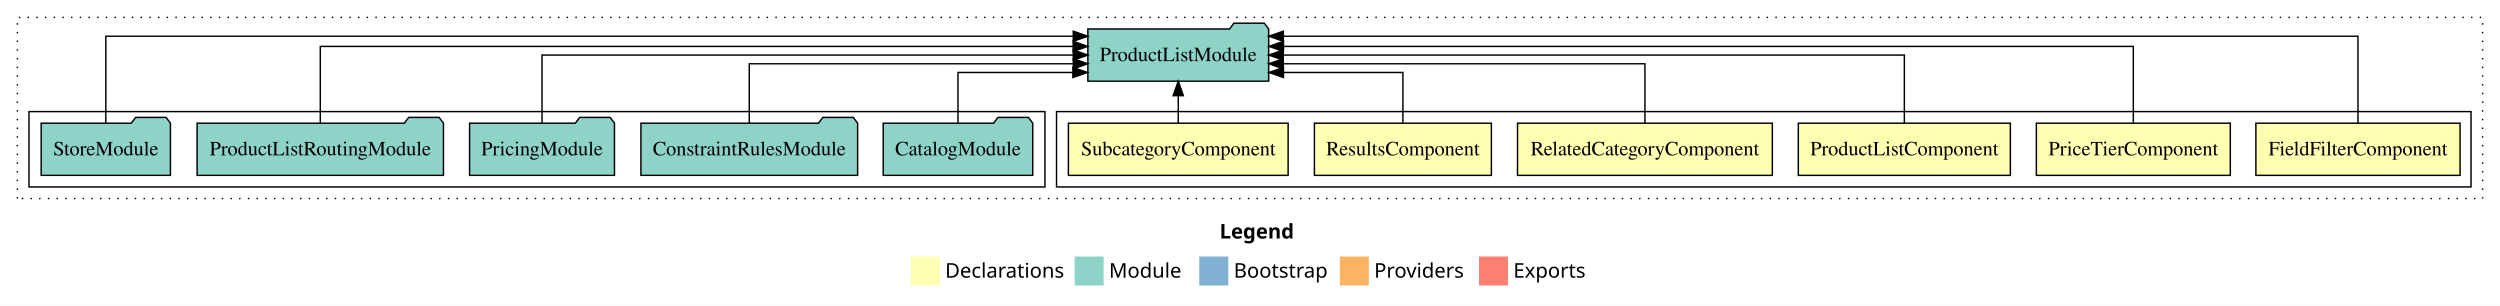
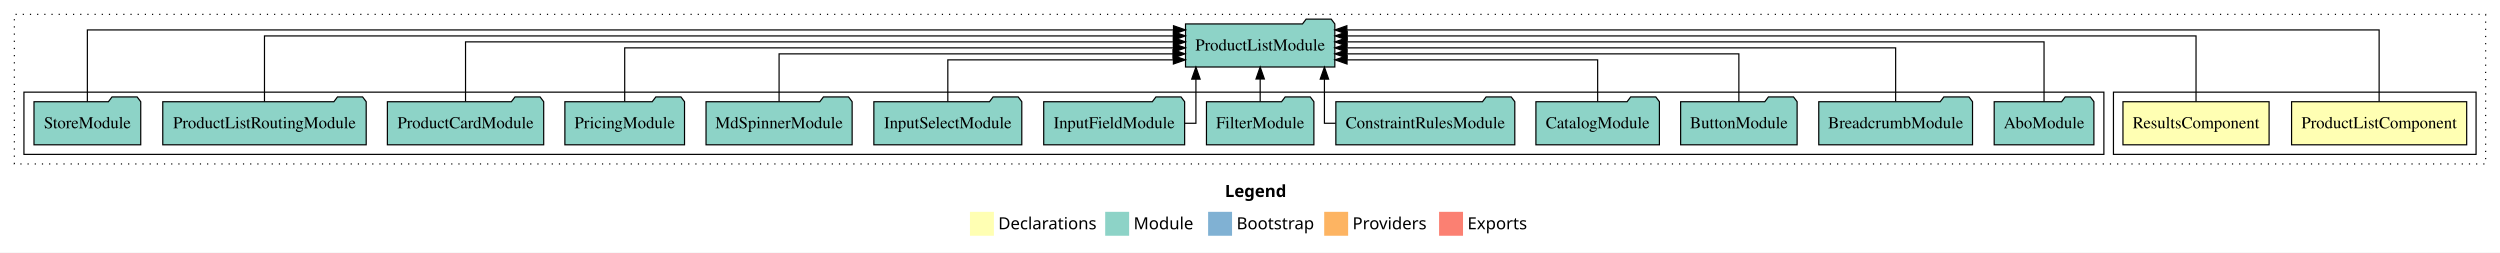
- <svg xmlns="http://www.w3.org/2000/svg" width="1725pt" height="211pt" viewBox="0.00 0.00 1725.00 211.00">
+ <svg xmlns="http://www.w3.org/2000/svg" width="2089pt" height="211pt" viewBox="0.00 0.00 2089.00 211.00">
  <g id="graph0" class="graph" transform="scale(1 1) rotate(0) translate(4 207)">
-     <polygon fill="#ffffff" stroke="transparent" points="-4,4 -4,-207 1721,-207 1721,4 -4,4" />
-     <text text-anchor="start" x="837.509" y="-42.4" font-family="sans-serif" font-weight="bold" font-size="14.00" fill="#000000">Legend</text>
-     <polygon fill="#ffffb3" stroke="transparent" points="624.5,-10 624.5,-30 644.5,-30 644.5,-10 624.5,-10" />
-     <text text-anchor="start" x="648.129" y="-15.4" font-family="sans-serif" font-size="14.00" fill="#000000">  Declarations</text>
-     <polygon fill="#8dd3c7" stroke="transparent" points="737.5,-10 737.5,-30 757.5,-30 757.5,-10 737.5,-10" />
-     <text text-anchor="start" x="761.225" y="-15.4" font-family="sans-serif" font-size="14.00" fill="#000000">  Module</text>
-     <polygon fill="#80b1d3" stroke="transparent" points="823.5,-10 823.5,-30 843.5,-30 843.5,-10 823.5,-10" />
-     <text text-anchor="start" x="847.281" y="-15.4" font-family="sans-serif" font-size="14.00" fill="#000000">  Bootstrap</text>
-     <polygon fill="#fdb462" stroke="transparent" points="920.5,-10 920.5,-30 940.5,-30 940.5,-10 920.5,-10" />
-     <text text-anchor="start" x="944.173" y="-15.4" font-family="sans-serif" font-size="14.00" fill="#000000">  Providers</text>
-     <polygon fill="#fb8072" stroke="transparent" points="1016.5,-10 1016.5,-30 1036.5,-30 1036.5,-10 1016.5,-10" />
-     <text text-anchor="start" x="1040.226" y="-15.4" font-family="sans-serif" font-size="14.00" fill="#000000">  Exports</text>
+     <polygon fill="#ffffff" stroke="transparent" points="-4,4 -4,-207 2085,-207 2085,4 -4,4" />
+     <text text-anchor="start" x="1019.509" y="-42.4" font-family="sans-serif" font-weight="bold" font-size="14.00" fill="#000000">Legend</text>
+     <polygon fill="#ffffb3" stroke="transparent" points="806.5,-10 806.5,-30 826.5,-30 826.5,-10 806.5,-10" />
+     <text text-anchor="start" x="830.129" y="-15.4" font-family="sans-serif" font-size="14.00" fill="#000000">  Declarations</text>
+     <polygon fill="#8dd3c7" stroke="transparent" points="919.5,-10 919.5,-30 939.5,-30 939.5,-10 919.5,-10" />
+     <text text-anchor="start" x="943.225" y="-15.4" font-family="sans-serif" font-size="14.00" fill="#000000">  Module</text>
+     <polygon fill="#80b1d3" stroke="transparent" points="1005.5,-10 1005.5,-30 1025.5,-30 1025.5,-10 1005.5,-10" />
+     <text text-anchor="start" x="1029.281" y="-15.4" font-family="sans-serif" font-size="14.00" fill="#000000">  Bootstrap</text>
+     <polygon fill="#fdb462" stroke="transparent" points="1102.5,-10 1102.5,-30 1122.5,-30 1122.5,-10 1102.5,-10" />
+     <text text-anchor="start" x="1126.173" y="-15.4" font-family="sans-serif" font-size="14.00" fill="#000000">  Providers</text>
+     <polygon fill="#fb8072" stroke="transparent" points="1198.5,-10 1198.5,-30 1218.5,-30 1218.5,-10 1198.5,-10" />
+     <text text-anchor="start" x="1222.226" y="-15.4" font-family="sans-serif" font-size="14.00" fill="#000000">  Exports</text>
    <g id="clust1" class="cluster">
-       <polygon fill="none" stroke="#000000" stroke-dasharray="1,5" points="8,-70 8,-195 1709,-195 1709,-70 8,-70" />
+       <polygon fill="none" stroke="#000000" stroke-dasharray="1,5" points="8,-70 8,-195 2073,-195 2073,-70 8,-70" />
    </g>
    <g id="clust2" class="cluster">
-       <polygon fill="none" stroke="#000000" points="725,-78 725,-130 1701,-130 1701,-78 725,-78" />
+       <polygon fill="none" stroke="#000000" points="1762,-78 1762,-130 2065,-130 2065,-78 1762,-78" />
    </g>
-     <g id="clust9" class="cluster">
-       <polygon fill="none" stroke="#000000" points="16,-78 16,-130 717,-130 717,-78 16,-78" />
+     <g id="clust5" class="cluster">
+       <polygon fill="none" stroke="#000000" points="16,-78 16,-130 1754,-130 1754,-78 16,-78" />
    </g>
    <g id="node1" class="node">
-       <polygon fill="#ffffb3" stroke="#000000" points="1693.441,-122 1552.559,-122 1552.559,-86 1693.441,-86 1693.441,-122" />
-       <text text-anchor="middle" x="1623" y="-99.8" font-family="Times,serif" font-size="14.00" fill="#000000">FieldFilterComponent</text>
+       <polygon fill="#ffffb3" stroke="#000000" points="2057.16,-122 1910.84,-122 1910.84,-86 2057.16,-86 2057.16,-122" />
+       <text text-anchor="middle" x="1984" y="-99.8" font-family="Times,serif" font-size="14.00" fill="#000000">ProductListComponent</text>
+     </g>
+     <g id="node3" class="node">
+       <polygon fill="#8dd3c7" stroke="#000000" points="1111.377,-187 1108.377,-191 1087.377,-191 1084.377,-187 986.623,-187 986.623,-151 1111.377,-151 1111.377,-187" />
+       <text text-anchor="middle" x="1049" y="-164.8" font-family="Times,serif" font-size="14.00" fill="#000000">ProductListModule</text>
+     </g>
+     <g id="edge1" class="edge">
+       <path fill="none" stroke="#000000" d="M1984,-122.091C1984,-145.133 1984,-182 1984,-182 1984,-182 1121.436,-182 1121.436,-182" />
+       <polygon fill="#000000" stroke="#000000" points="1121.436,-178.5 1111.436,-182 1121.436,-185.5 1121.436,-178.5" />
+     </g>
+     <g id="node2" class="node">
+       <polygon fill="#ffffb3" stroke="#000000" points="1892.055,-122 1769.945,-122 1769.945,-86 1892.055,-86 1892.055,-122" />
+       <text text-anchor="middle" x="1831" y="-99.8" font-family="Times,serif" font-size="14.00" fill="#000000">ResultsComponent</text>
+     </g>
+     <g id="edge2" class="edge">
+       <path fill="none" stroke="#000000" d="M1831,-122.045C1831,-143.662 1831,-177 1831,-177 1831,-177 1121.672,-177 1121.672,-177" />
+       <polygon fill="#000000" stroke="#000000" points="1121.672,-173.5 1111.672,-177 1121.672,-180.5 1121.672,-173.5" />
+     </g>
+     <g id="node4" class="node">
+       <polygon fill="#8dd3c7" stroke="#000000" points="1745.657,-122 1742.657,-126 1721.657,-126 1718.657,-122 1662.343,-122 1662.343,-86 1745.657,-86 1745.657,-122" />
+       <text text-anchor="middle" x="1704" y="-99.8" font-family="Times,serif" font-size="14.00" fill="#000000">AboModule</text>
+     </g>
+     <g id="edge3" class="edge">
+       <path fill="none" stroke="#000000" d="M1704,-122.223C1704,-142.365 1704,-172 1704,-172 1704,-172 1121.507,-172 1121.507,-172" />
+       <polygon fill="#000000" stroke="#000000" points="1121.507,-168.5 1111.507,-172 1121.507,-175.5 1121.507,-168.5" />
+     </g>
+     <g id="node5" class="node">
+       <polygon fill="#8dd3c7" stroke="#000000" points="1644.242,-122 1641.242,-126 1620.242,-126 1617.242,-122 1515.758,-122 1515.758,-86 1644.242,-86 1644.242,-122" />
+       <text text-anchor="middle" x="1580" y="-99.8" font-family="Times,serif" font-size="14.00" fill="#000000">BreadcrumbModule</text>
+     </g>
+     <g id="edge4" class="edge">
+       <path fill="none" stroke="#000000" d="M1580,-122.222C1580,-140.828 1580,-167 1580,-167 1580,-167 1121.474,-167 1121.474,-167" />
+       <polygon fill="#000000" stroke="#000000" points="1121.474,-163.5 1111.474,-167 1121.474,-170.5 1121.474,-163.5" />
+     </g>
+     <g id="node6" class="node">
+       <polygon fill="#8dd3c7" stroke="#000000" points="1497.668,-122 1494.668,-126 1473.668,-126 1470.668,-122 1400.332,-122 1400.332,-86 1497.668,-86 1497.668,-122" />
+       <text text-anchor="middle" x="1449" y="-99.8" font-family="Times,serif" font-size="14.00" fill="#000000">ButtonModule</text>
+     </g>
+     <g id="edge5" class="edge">
+       <path fill="none" stroke="#000000" d="M1449,-122.034C1449,-139.06 1449,-162 1449,-162 1449,-162 1121.5,-162 1121.5,-162" />
+       <polygon fill="#000000" stroke="#000000" points="1121.5,-158.5 1111.5,-162 1121.5,-165.5 1121.5,-158.5" />
    </g>
    <g id="node7" class="node">
-       <polygon fill="#8dd3c7" stroke="#000000" points="871.377,-187 868.377,-191 847.377,-191 844.377,-187 746.623,-187 746.623,-151 871.377,-151 871.377,-187" />
-       <text text-anchor="middle" x="809" y="-164.8" font-family="Times,serif" font-size="14.00" fill="#000000">ProductListModule</text>
-     </g>
-     <g id="edge1" class="edge">
-       <path fill="none" stroke="#000000" d="M1623,-122.091C1623,-145.133 1623,-182 1623,-182 1623,-182 881.522,-182 881.522,-182" />
-       <polygon fill="#000000" stroke="#000000" points="881.522,-178.5 871.522,-182 881.522,-185.5 881.522,-178.5" />
-     </g>
-     <g id="node2" class="node">
-       <polygon fill="#ffffb3" stroke="#000000" points="1534.914,-122 1401.086,-122 1401.086,-86 1534.914,-86 1534.914,-122" />
-       <text text-anchor="middle" x="1468" y="-99.8" font-family="Times,serif" font-size="14.00" fill="#000000">PriceTierComponent</text>
-     </g>
-     <g id="edge2" class="edge">
-       <path fill="none" stroke="#000000" d="M1468,-122.284C1468,-143.321 1468,-175 1468,-175 1468,-175 881.591,-175 881.591,-175" />
-       <polygon fill="#000000" stroke="#000000" points="881.591,-171.5 871.591,-175 881.591,-178.5 881.591,-171.5" />
-     </g>
-     <g id="node3" class="node">
-       <polygon fill="#ffffb3" stroke="#000000" points="1383.16,-122 1236.84,-122 1236.84,-86 1383.16,-86 1383.16,-122" />
-       <text text-anchor="middle" x="1310" y="-99.8" font-family="Times,serif" font-size="14.00" fill="#000000">ProductListComponent</text>
-     </g>
-     <g id="edge3" class="edge">
-       <path fill="none" stroke="#000000" d="M1310,-122.106C1310,-141.339 1310,-169 1310,-169 1310,-169 881.439,-169 881.439,-169" />
-       <polygon fill="#000000" stroke="#000000" points="881.439,-165.5 871.439,-169 881.439,-172.5 881.439,-165.5" />
-     </g>
-     <g id="node4" class="node">
-       <polygon fill="#ffffb3" stroke="#000000" points="1218.911,-122 1043.089,-122 1043.089,-86 1218.911,-86 1218.911,-122" />
-       <text text-anchor="middle" x="1131" y="-99.8" font-family="Times,serif" font-size="14.00" fill="#000000">RelatedCategoryComponent</text>
-     </g>
-     <g id="edge4" class="edge">
-       <path fill="none" stroke="#000000" d="M1131,-122.022C1131,-139.373 1131,-163 1131,-163 1131,-163 881.467,-163 881.467,-163" />
-       <polygon fill="#000000" stroke="#000000" points="881.467,-159.5 871.467,-163 881.467,-166.5 881.467,-159.5" />
-     </g>
-     <g id="node5" class="node">
-       <polygon fill="#ffffb3" stroke="#000000" points="1025.055,-122 902.945,-122 902.945,-86 1025.055,-86 1025.055,-122" />
-       <text text-anchor="middle" x="964" y="-99.8" font-family="Times,serif" font-size="14.00" fill="#000000">ResultsComponent</text>
-     </g>
-     <g id="edge5" class="edge">
-       <path fill="none" stroke="#000000" d="M964,-122.24C964,-137.571 964,-157 964,-157 964,-157 881.598,-157 881.598,-157" />
-       <polygon fill="#000000" stroke="#000000" points="881.598,-153.5 871.598,-157 881.598,-160.5 881.598,-153.5" />
-     </g>
-     <g id="node6" class="node">
-       <polygon fill="#ffffb3" stroke="#000000" points="884.81,-122 733.19,-122 733.19,-86 884.81,-86 884.81,-122" />
-       <text text-anchor="middle" x="809" y="-99.8" font-family="Times,serif" font-size="14.00" fill="#000000">SubcategoryComponent</text>
+       <polygon fill="#8dd3c7" stroke="#000000" points="1382.597,-122 1379.597,-126 1358.597,-126 1355.597,-122 1279.403,-122 1279.403,-86 1382.597,-86 1382.597,-122" />
+       <text text-anchor="middle" x="1331" y="-99.8" font-family="Times,serif" font-size="14.00" fill="#000000">CatalogModule</text>
    </g>
    <g id="edge6" class="edge">
-       <path fill="none" stroke="#000000" d="M809,-122.106C809,-122.106 809,-140.991 809,-140.991" />
-       <polygon fill="#000000" stroke="#000000" points="805.5,-140.991 809,-150.991 812.5,-140.991 805.5,-140.991" />
+       <path fill="none" stroke="#000000" d="M1331,-122.24C1331,-137.571 1331,-157 1331,-157 1331,-157 1121.585,-157 1121.585,-157" />
+       <polygon fill="#000000" stroke="#000000" points="1121.585,-153.5 1111.585,-157 1121.585,-160.5 1121.585,-153.5" />
    </g>
    <g id="node8" class="node">
-       <polygon fill="#8dd3c7" stroke="#000000" points="708.597,-122 705.597,-126 684.597,-126 681.597,-122 605.403,-122 605.403,-86 708.597,-86 708.597,-122" />
-       <text text-anchor="middle" x="657" y="-99.8" font-family="Times,serif" font-size="14.00" fill="#000000">CatalogModule</text>
+       <polygon fill="#8dd3c7" stroke="#000000" points="1261.765,-122 1258.765,-126 1237.765,-126 1234.765,-122 1112.235,-122 1112.235,-86 1261.765,-86 1261.765,-122" />
+       <text text-anchor="middle" x="1187" y="-99.8" font-family="Times,serif" font-size="14.00" fill="#000000">ConstraintRulesModule</text>
    </g>
    <g id="edge7" class="edge">
-       <path fill="none" stroke="#000000" d="M657,-122.24C657,-137.571 657,-157 657,-157 657,-157 736.298,-157 736.298,-157" />
-       <polygon fill="#000000" stroke="#000000" points="736.298,-160.5 746.298,-157 736.298,-153.5 736.298,-160.5" />
+       <path fill="none" stroke="#000000" d="M1112.034,-104C1106.303,-104 1102.689,-104 1102.689,-104 1102.689,-104 1102.689,-140.894 1102.689,-140.894" />
+       <polygon fill="#000000" stroke="#000000" points="1099.189,-140.894 1102.689,-150.894 1106.189,-140.894 1099.189,-140.894" />
    </g>
    <g id="node9" class="node">
-       <polygon fill="#8dd3c7" stroke="#000000" points="587.765,-122 584.765,-126 563.765,-126 560.765,-122 438.235,-122 438.235,-86 587.765,-86 587.765,-122" />
-       <text text-anchor="middle" x="513" y="-99.8" font-family="Times,serif" font-size="14.00" fill="#000000">ConstraintRulesModule</text>
+       <polygon fill="#8dd3c7" stroke="#000000" points="1093.88,-122 1090.88,-126 1069.88,-126 1066.88,-122 1004.12,-122 1004.12,-86 1093.88,-86 1093.88,-122" />
+       <text text-anchor="middle" x="1049" y="-99.8" font-family="Times,serif" font-size="14.00" fill="#000000">FilterModule</text>
    </g>
    <g id="edge8" class="edge">
-       <path fill="none" stroke="#000000" d="M513,-122.022C513,-139.373 513,-163 513,-163 513,-163 736.588,-163 736.588,-163" />
-       <polygon fill="#000000" stroke="#000000" points="736.588,-166.5 746.588,-163 736.588,-159.5 736.588,-166.5" />
+       <path fill="none" stroke="#000000" d="M1049,-122.106C1049,-122.106 1049,-140.991 1049,-140.991" />
+       <polygon fill="#000000" stroke="#000000" points="1045.5,-140.991 1049,-150.991 1052.5,-140.991 1045.5,-140.991" />
    </g>
    <g id="node10" class="node">
-       <polygon fill="#8dd3c7" stroke="#000000" points="419.989,-122 416.989,-126 395.989,-126 392.989,-122 320.011,-122 320.011,-86 419.989,-86 419.989,-122" />
-       <text text-anchor="middle" x="370" y="-99.8" font-family="Times,serif" font-size="14.00" fill="#000000">PricingModule</text>
+       <polygon fill="#8dd3c7" stroke="#000000" points="985.88,-122 982.88,-126 961.88,-126 958.88,-122 868.12,-122 868.12,-86 985.88,-86 985.88,-122" />
+       <text text-anchor="middle" x="927" y="-99.8" font-family="Times,serif" font-size="14.00" fill="#000000">InputFieldModule</text>
    </g>
    <g id="edge9" class="edge">
-       <path fill="none" stroke="#000000" d="M370,-122.106C370,-141.339 370,-169 370,-169 370,-169 736.568,-169 736.568,-169" />
-       <polygon fill="#000000" stroke="#000000" points="736.568,-172.5 746.568,-169 736.568,-165.5 736.568,-172.5" />
+       <path fill="none" stroke="#000000" d="M986.098,-104C991.683,-104 995.311,-104 995.311,-104 995.311,-104 995.311,-140.894 995.311,-140.894" />
+       <polygon fill="#000000" stroke="#000000" points="991.811,-140.894 995.311,-150.894 998.811,-140.894 991.811,-140.894" />
    </g>
    <g id="node11" class="node">
+       <polygon fill="#8dd3c7" stroke="#000000" points="849.809,-122 846.809,-126 825.809,-126 822.809,-122 726.191,-122 726.191,-86 849.809,-86 849.809,-122" />
+       <text text-anchor="middle" x="788" y="-99.8" font-family="Times,serif" font-size="14.00" fill="#000000">InputSelectModule</text>
+     </g>
+     <g id="edge10" class="edge">
+       <path fill="none" stroke="#000000" d="M788,-122.24C788,-137.571 788,-157 788,-157 788,-157 976.484,-157 976.484,-157" />
+       <polygon fill="#000000" stroke="#000000" points="976.484,-160.5 986.484,-157 976.484,-153.5 976.484,-160.5" />
+     </g>
+     <g id="node12" class="node">
+       <polygon fill="#8dd3c7" stroke="#000000" points="708.044,-122 705.044,-126 684.044,-126 681.044,-122 585.956,-122 585.956,-86 708.044,-86 708.044,-122" />
+       <text text-anchor="middle" x="647" y="-99.8" font-family="Times,serif" font-size="14.00" fill="#000000">MdSpinnerModule</text>
+     </g>
+     <g id="edge11" class="edge">
+       <path fill="none" stroke="#000000" d="M647,-122.034C647,-139.06 647,-162 647,-162 647,-162 976.188,-162 976.188,-162" />
+       <polygon fill="#000000" stroke="#000000" points="976.188,-165.5 986.188,-162 976.188,-158.5 976.188,-165.5" />
+     </g>
+     <g id="node13" class="node">
+       <polygon fill="#8dd3c7" stroke="#000000" points="567.989,-122 564.989,-126 543.989,-126 540.989,-122 468.011,-122 468.011,-86 567.989,-86 567.989,-122" />
+       <text text-anchor="middle" x="518" y="-99.8" font-family="Times,serif" font-size="14.00" fill="#000000">PricingModule</text>
+     </g>
+     <g id="edge12" class="edge">
+       <path fill="none" stroke="#000000" d="M518,-122.222C518,-140.828 518,-167 518,-167 518,-167 976.526,-167 976.526,-167" />
+       <polygon fill="#000000" stroke="#000000" points="976.526,-170.5 986.526,-167 976.526,-163.5 976.526,-170.5" />
+     </g>
+     <g id="node14" class="node">
+       <polygon fill="#8dd3c7" stroke="#000000" points="450.31,-122 447.31,-126 426.31,-126 423.31,-122 319.69,-122 319.69,-86 450.31,-86 450.31,-122" />
+       <text text-anchor="middle" x="385" y="-99.8" font-family="Times,serif" font-size="14.00" fill="#000000">ProductCardModule</text>
+     </g>
+     <g id="edge13" class="edge">
+       <path fill="none" stroke="#000000" d="M385,-122.223C385,-142.365 385,-172 385,-172 385,-172 976.533,-172 976.533,-172" />
+       <polygon fill="#000000" stroke="#000000" points="976.533,-175.5 986.533,-172 976.533,-168.5 976.533,-175.5" />
+     </g>
+     <g id="node15" class="node">
      <polygon fill="#8dd3c7" stroke="#000000" points="301.994,-122 298.994,-126 277.994,-126 274.994,-122 132.006,-122 132.006,-86 301.994,-86 301.994,-122" />
      <text text-anchor="middle" x="217" y="-99.8" font-family="Times,serif" font-size="14.00" fill="#000000">ProductListRoutingModule</text>
    </g>
-     <g id="edge10" class="edge">
-       <path fill="none" stroke="#000000" d="M217,-122.284C217,-143.321 217,-175 217,-175 217,-175 736.486,-175 736.486,-175" />
-       <polygon fill="#000000" stroke="#000000" points="736.486,-178.5 746.486,-175 736.486,-171.5 736.486,-178.5" />
+     <g id="edge14" class="edge">
+       <path fill="none" stroke="#000000" d="M217,-122.045C217,-143.662 217,-177 217,-177 217,-177 976.465,-177 976.465,-177" />
+       <polygon fill="#000000" stroke="#000000" points="976.465,-180.5 986.465,-177 976.465,-173.5 976.465,-180.5" />
    </g>
-     <g id="node12" class="node">
+     <g id="node16" class="node">
      <polygon fill="#8dd3c7" stroke="#000000" points="113.598,-122 110.598,-126 89.598,-126 86.598,-122 24.402,-122 24.402,-86 113.598,-86 113.598,-122" />
      <text text-anchor="middle" x="69" y="-99.8" font-family="Times,serif" font-size="14.00" fill="#000000">StoreModule</text>
    </g>
-     <g id="edge11" class="edge">
-       <path fill="none" stroke="#000000" d="M69,-122.091C69,-145.133 69,-182 69,-182 69,-182 736.546,-182 736.546,-182" />
-       <polygon fill="#000000" stroke="#000000" points="736.546,-185.5 746.546,-182 736.546,-178.5 736.546,-185.5" />
+     <g id="edge15" class="edge">
+       <path fill="none" stroke="#000000" d="M69,-122.091C69,-145.133 69,-182 69,-182 69,-182 976.58,-182 976.58,-182" />
+       <polygon fill="#000000" stroke="#000000" points="976.58,-185.5 986.58,-182 976.58,-178.5 976.58,-185.5" />
    </g>
  </g>
</svg>
